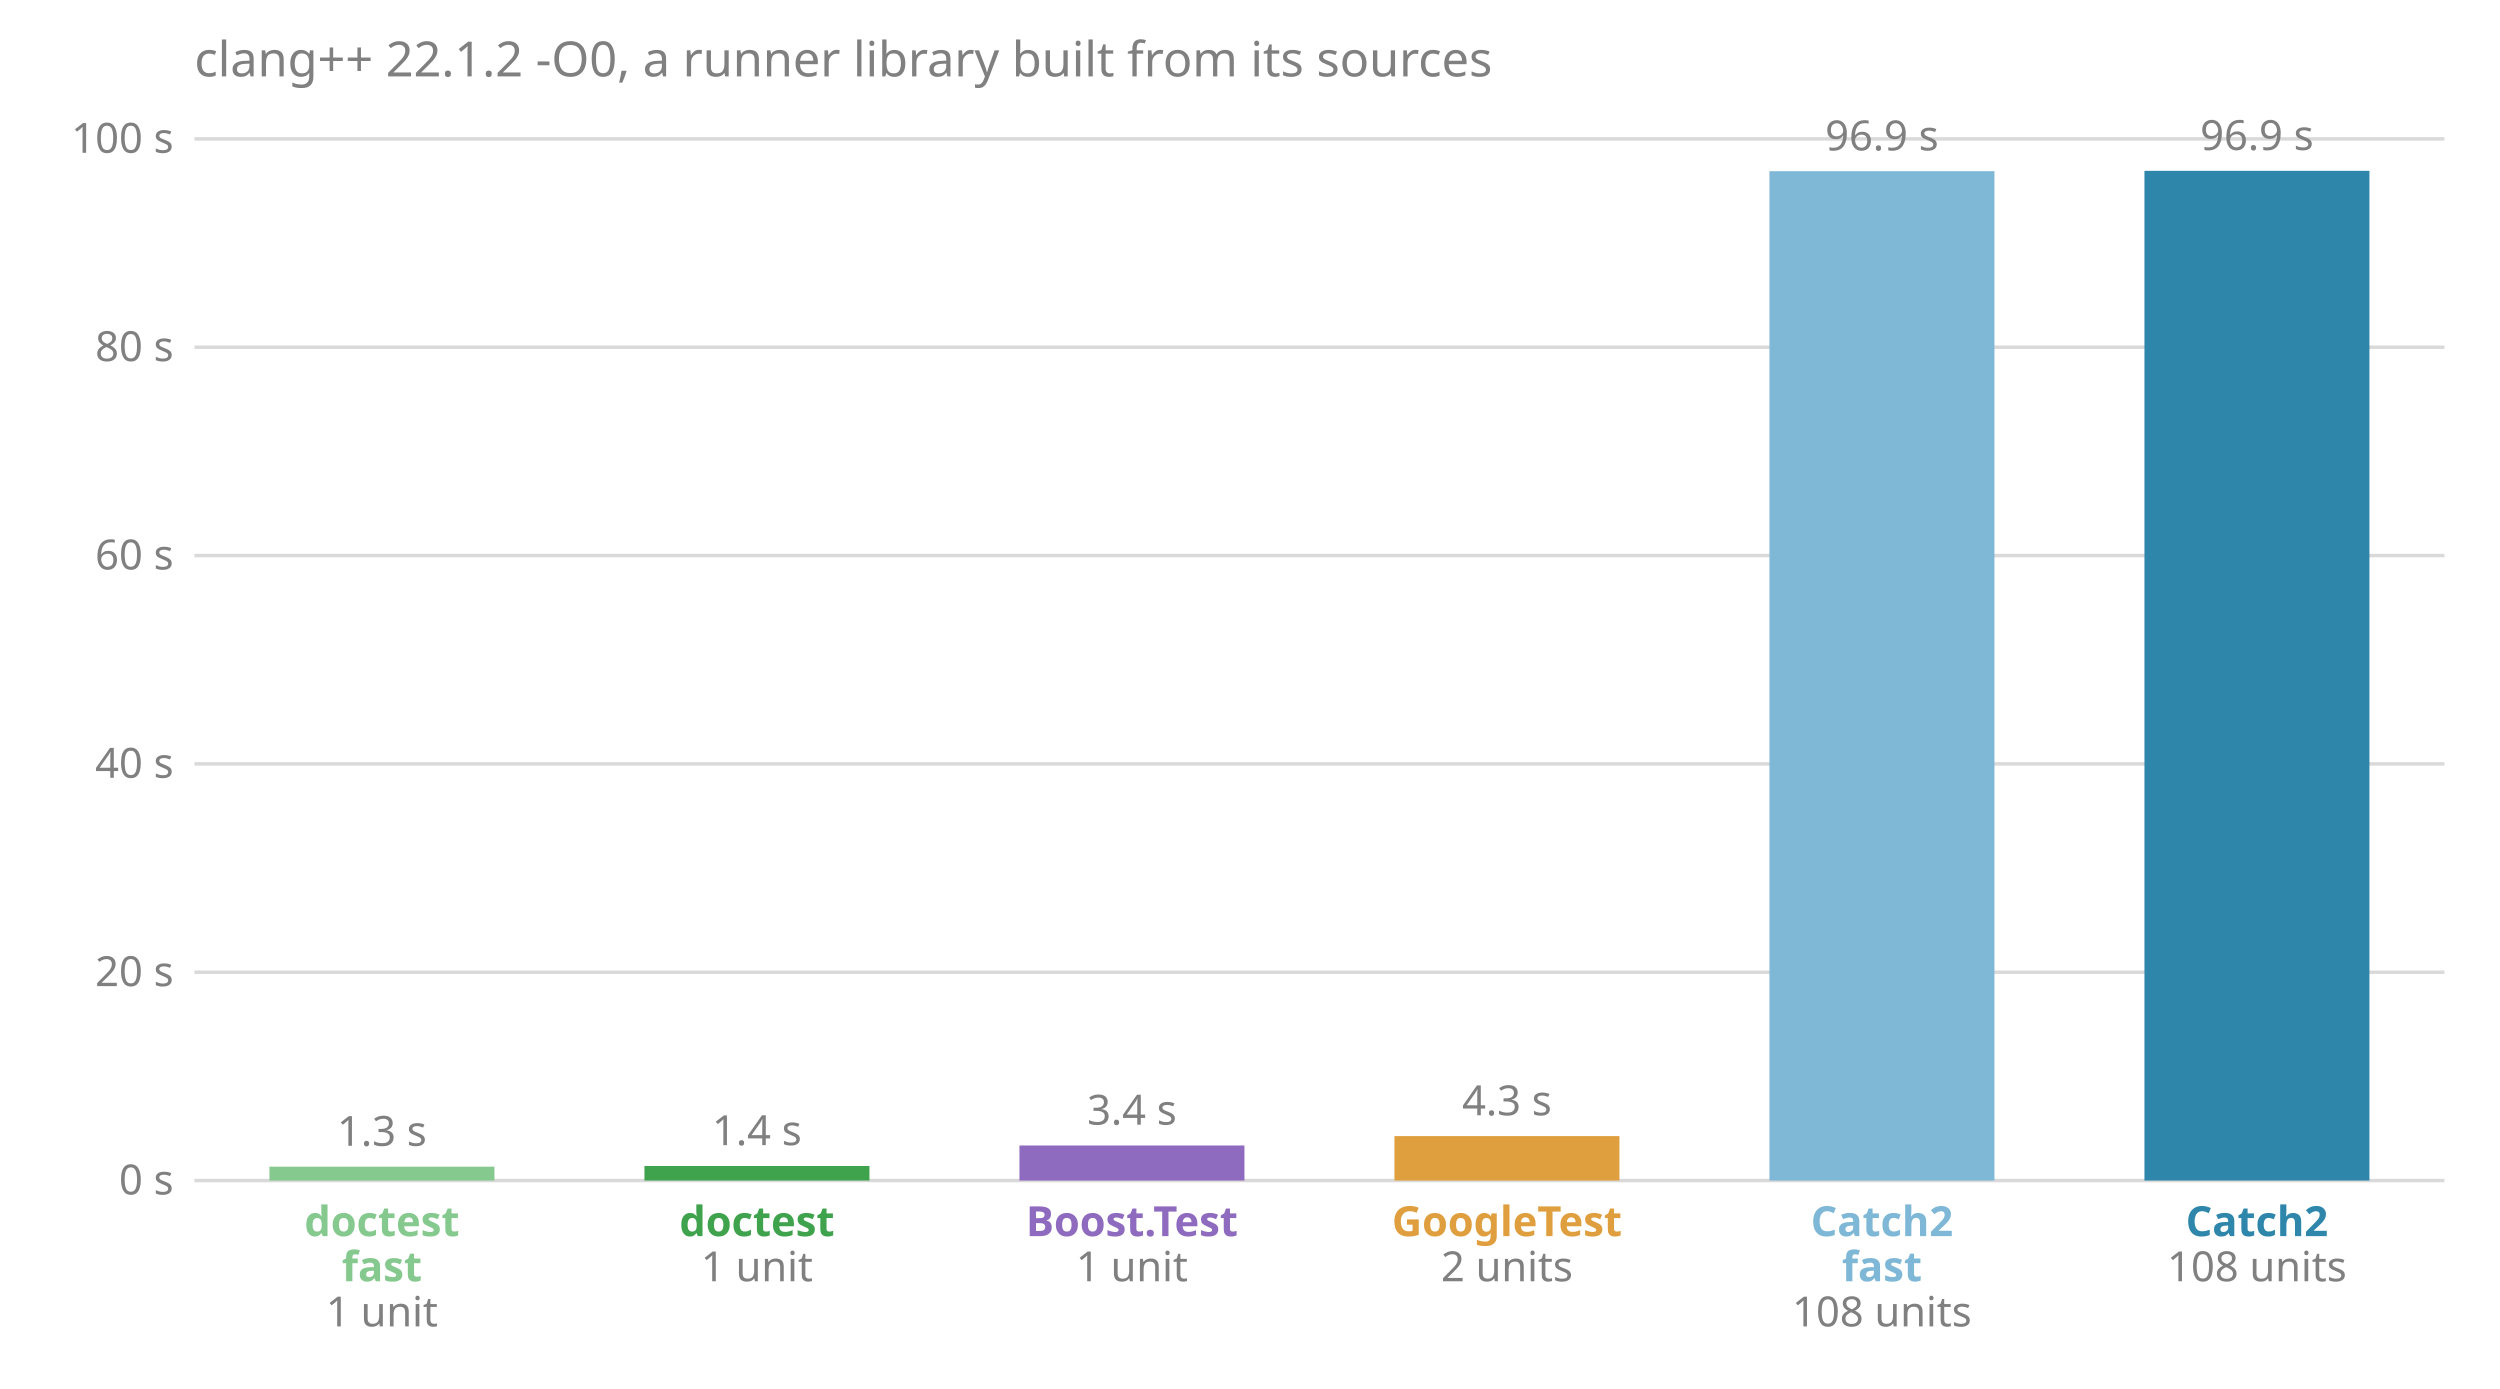
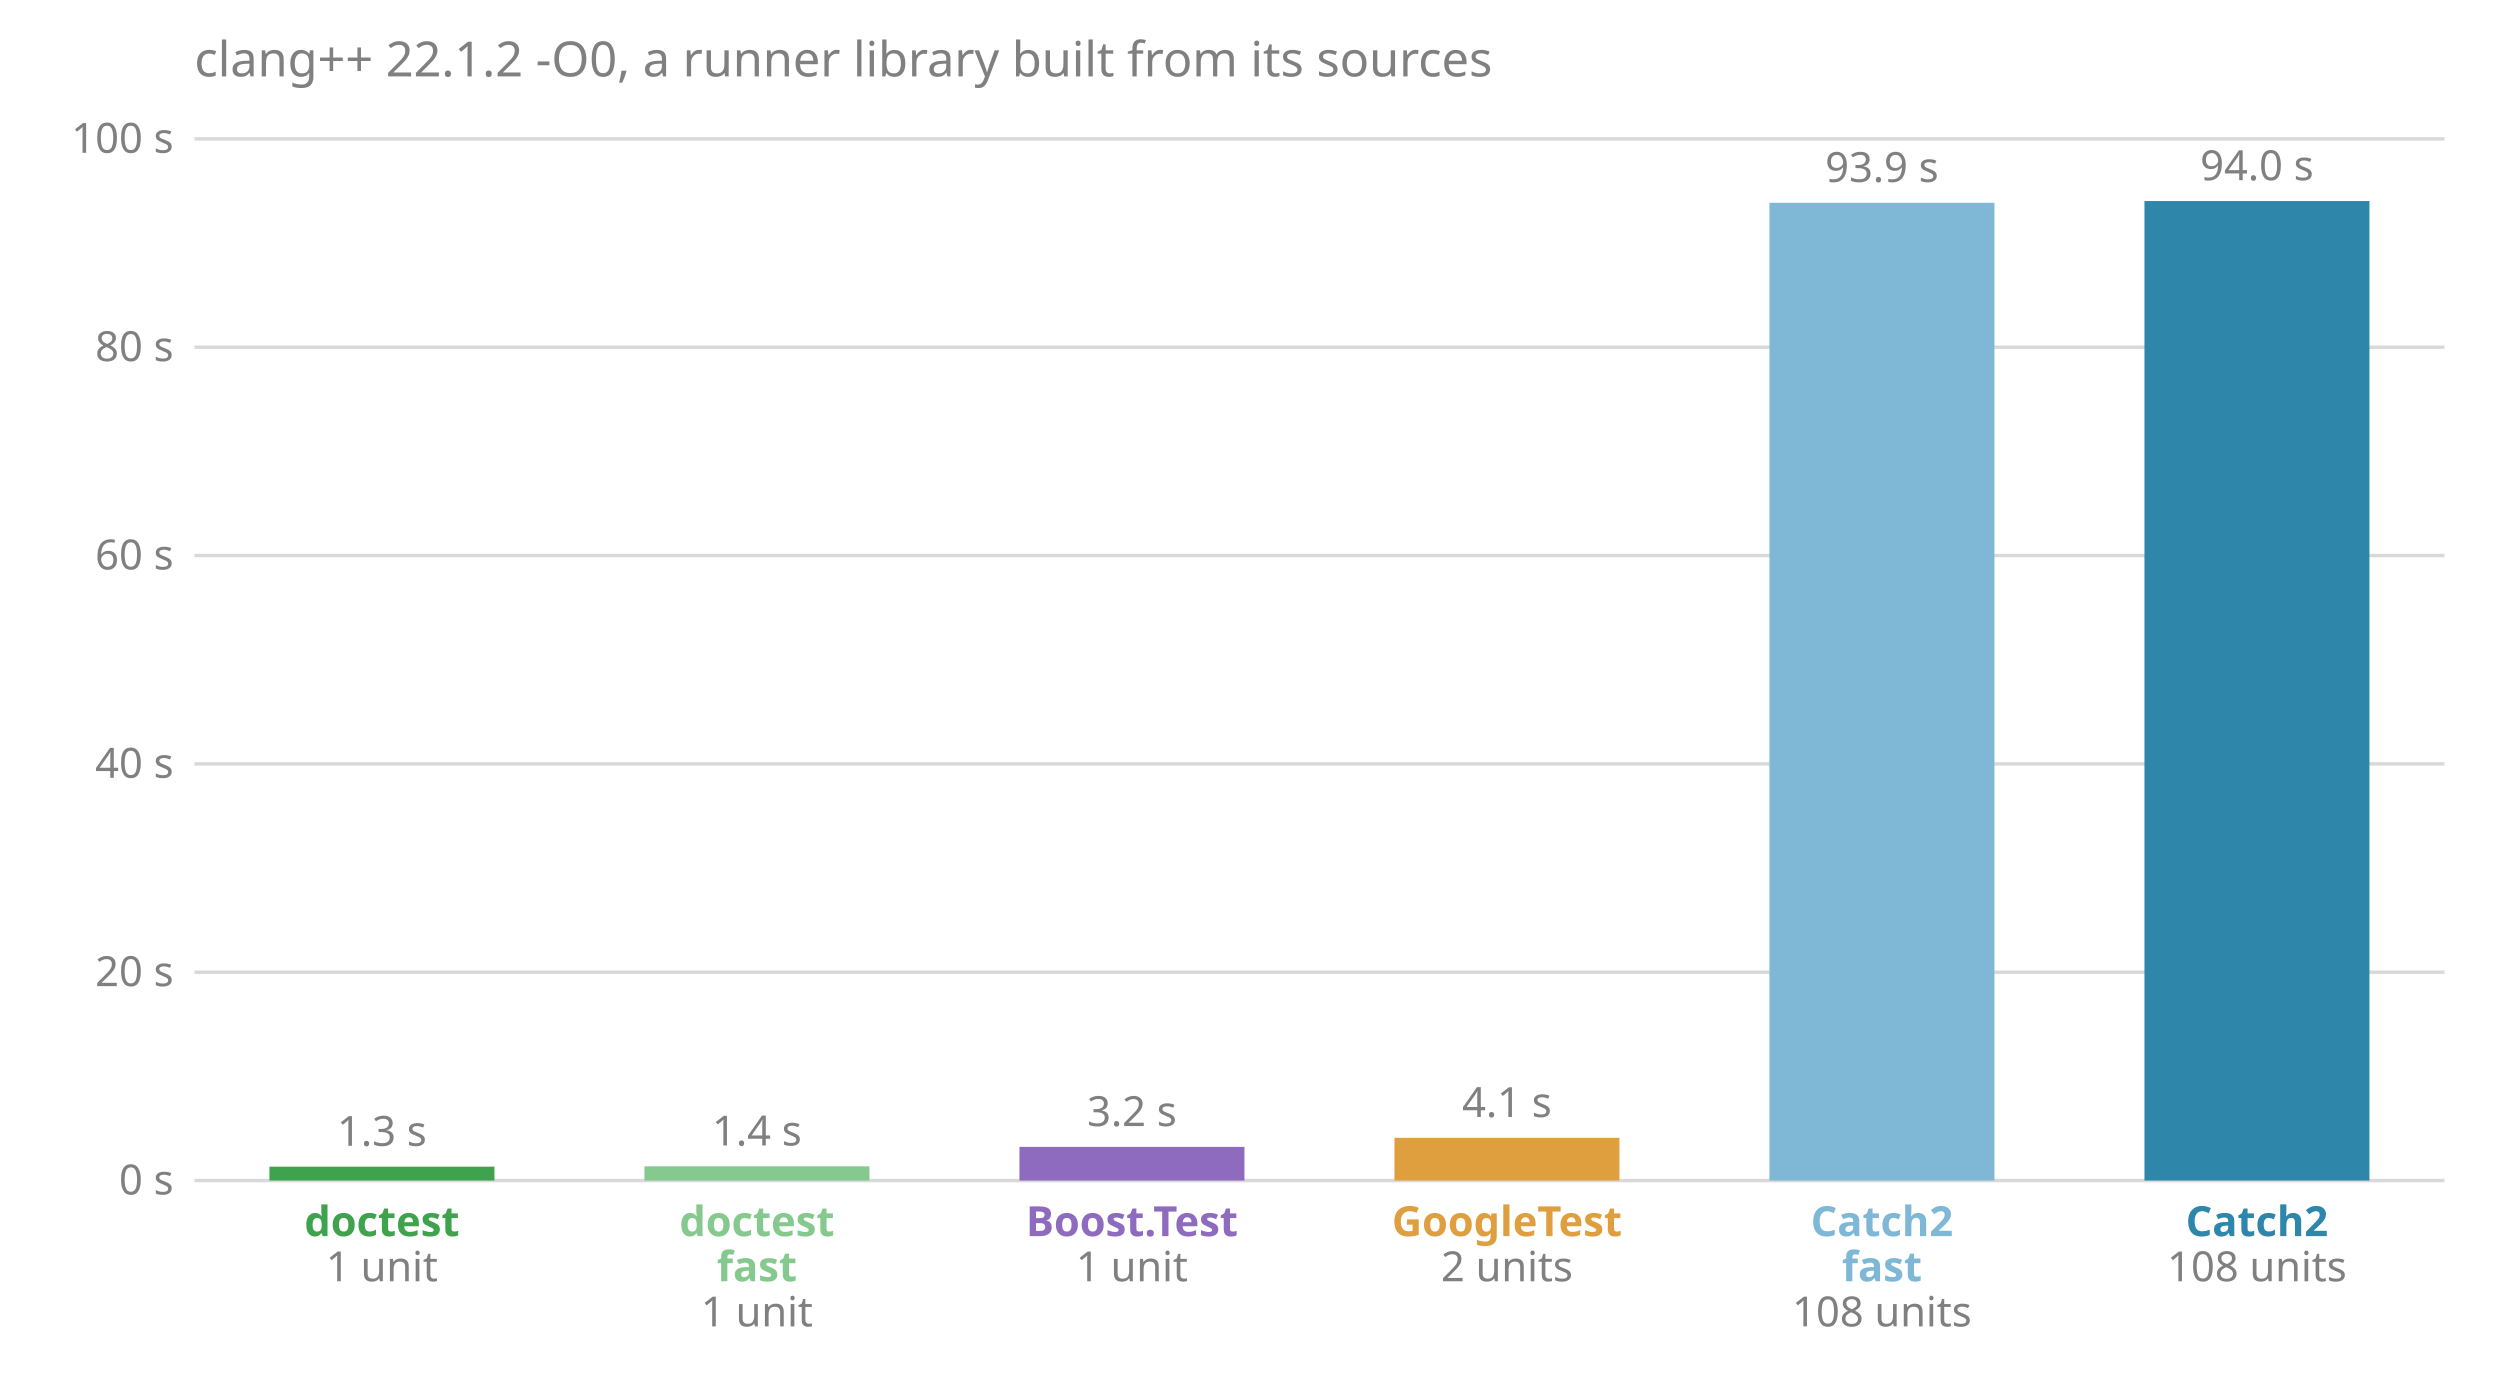
<svg xmlns="http://www.w3.org/2000/svg" viewBox="0 0 720 400" font-family="sans-serif" font-size="12">
  <text x="56.0" y="22.0" fill="#808080" font-size="14">clang++ 22.1.2 -O0, a runner library built from its sources</text>
  <line x1="56.0" x2="704.0" y1="340.0" y2="340.0" stroke="#808080" stroke-opacity="0.3" />
  <text x="50.0" y="344.0" fill="#808080" text-anchor="end">0 s</text>
  <line x1="56.0" x2="704.0" y1="280.0" y2="280.0" stroke="#808080" stroke-opacity="0.3" />
  <text x="50.0" y="284.0" fill="#808080" text-anchor="end">20 s</text>
  <line x1="56.0" x2="704.0" y1="220.0" y2="220.0" stroke="#808080" stroke-opacity="0.3" />
  <text x="50.0" y="224.0" fill="#808080" text-anchor="end">40 s</text>
  <line x1="56.0" x2="704.0" y1="160.0" y2="160.0" stroke="#808080" stroke-opacity="0.3" />
  <text x="50.0" y="164.0" fill="#808080" text-anchor="end">60 s</text>
  <line x1="56.0" x2="704.0" y1="100.0" y2="100.0" stroke="#808080" stroke-opacity="0.3" />
  <text x="50.0" y="104.0" fill="#808080" text-anchor="end">80 s</text>
  <line x1="56.0" x2="704.0" y1="40.0" y2="40.0" stroke="#808080" stroke-opacity="0.3" />
  <text x="50.0" y="44.0" fill="#808080" text-anchor="end">100 s</text>
-   <rect x="77.6" y="336.0" width="64.8" height="4.0" fill="#86c98e" />
+   <rect x="77.6" y="336.0" width="64.8" height="4.0" fill="#3fa34d" />
  <text x="110.0" y="330.0" fill="#808080" text-anchor="middle">1.3 s</text>
-   <text x="110.0" y="356.0" fill="#86c98e" font-weight="bold" text-anchor="middle">doctest</text>
-   <text x="110.0" y="369.0" fill="#86c98e" font-weight="bold" text-anchor="middle">fast</text>
-   <text x="110.0" y="382.0" fill="#808080" text-anchor="middle">1 unit</text>
-   <rect x="185.6" y="335.8" width="64.8" height="4.2" fill="#3fa34d" />
-   <text x="218.0" y="329.8" fill="#808080" text-anchor="middle">1.4 s</text>
-   <text x="218.0" y="356.0" fill="#3fa34d" font-weight="bold" text-anchor="middle">doctest</text>
-   <text x="218.0" y="369.0" fill="#808080" text-anchor="middle">1 unit</text>
-   <rect x="293.6" y="329.9" width="64.8" height="10.1" fill="#8e6bbf" />
-   <text x="326.0" y="323.9" fill="#808080" text-anchor="middle">3.4 s</text>
+   <text x="110.0" y="356.0" fill="#3fa34d" font-weight="bold" text-anchor="middle">doctest</text>
+   <text x="110.0" y="369.0" fill="#808080" text-anchor="middle">1 unit</text>
+   <rect x="185.6" y="335.9" width="64.8" height="4.1" fill="#86c98e" />
+   <text x="218.0" y="329.9" fill="#808080" text-anchor="middle">1.4 s</text>
+   <text x="218.0" y="356.0" fill="#86c98e" font-weight="bold" text-anchor="middle">doctest</text>
+   <text x="218.0" y="369.0" fill="#86c98e" font-weight="bold" text-anchor="middle">fast</text>
+   <text x="218.0" y="382.0" fill="#808080" text-anchor="middle">1 unit</text>
+   <rect x="293.6" y="330.3" width="64.8" height="9.7" fill="#8e6bbf" />
+   <text x="326.0" y="324.3" fill="#808080" text-anchor="middle">3.2 s</text>
  <text x="326.0" y="356.0" fill="#8e6bbf" font-weight="bold" text-anchor="middle">Boost.Test</text>
  <text x="326.0" y="369.0" fill="#808080" text-anchor="middle">1 unit</text>
-   <rect x="401.6" y="327.2" width="64.8" height="12.8" fill="#e09f3e" />
-   <text x="434.0" y="321.2" fill="#808080" text-anchor="middle">4.3 s</text>
+   <rect x="401.6" y="327.7" width="64.8" height="12.3" fill="#e09f3e" />
+   <text x="434.0" y="321.7" fill="#808080" text-anchor="middle">4.1 s</text>
  <text x="434.0" y="356.0" fill="#e09f3e" font-weight="bold" text-anchor="middle">GoogleTest</text>
  <text x="434.0" y="369.0" fill="#808080" text-anchor="middle">2 units</text>
-   <rect x="509.6" y="49.3" width="64.8" height="290.7" fill="#7fb8d6" />
-   <text x="542.0" y="43.3" fill="#808080" text-anchor="middle">96.9 s</text>
+   <rect x="509.6" y="58.4" width="64.8" height="281.6" fill="#7fb8d6" />
+   <text x="542.0" y="52.4" fill="#808080" text-anchor="middle">93.9 s</text>
  <text x="542.0" y="356.0" fill="#7fb8d6" font-weight="bold" text-anchor="middle">Catch2</text>
  <text x="542.0" y="369.0" fill="#7fb8d6" font-weight="bold" text-anchor="middle">fast</text>
  <text x="542.0" y="382.0" fill="#808080" text-anchor="middle">108 units</text>
-   <rect x="617.6" y="49.2" width="64.8" height="290.8" fill="#2e86ab" />
-   <text x="650.0" y="43.2" fill="#808080" text-anchor="middle">96.9 s</text>
+   <rect x="617.6" y="57.9" width="64.8" height="282.1" fill="#2e86ab" />
+   <text x="650.0" y="51.9" fill="#808080" text-anchor="middle">94.0 s</text>
  <text x="650.0" y="356.0" fill="#2e86ab" font-weight="bold" text-anchor="middle">Catch2</text>
  <text x="650.0" y="369.0" fill="#808080" text-anchor="middle">108 units</text>
</svg>
